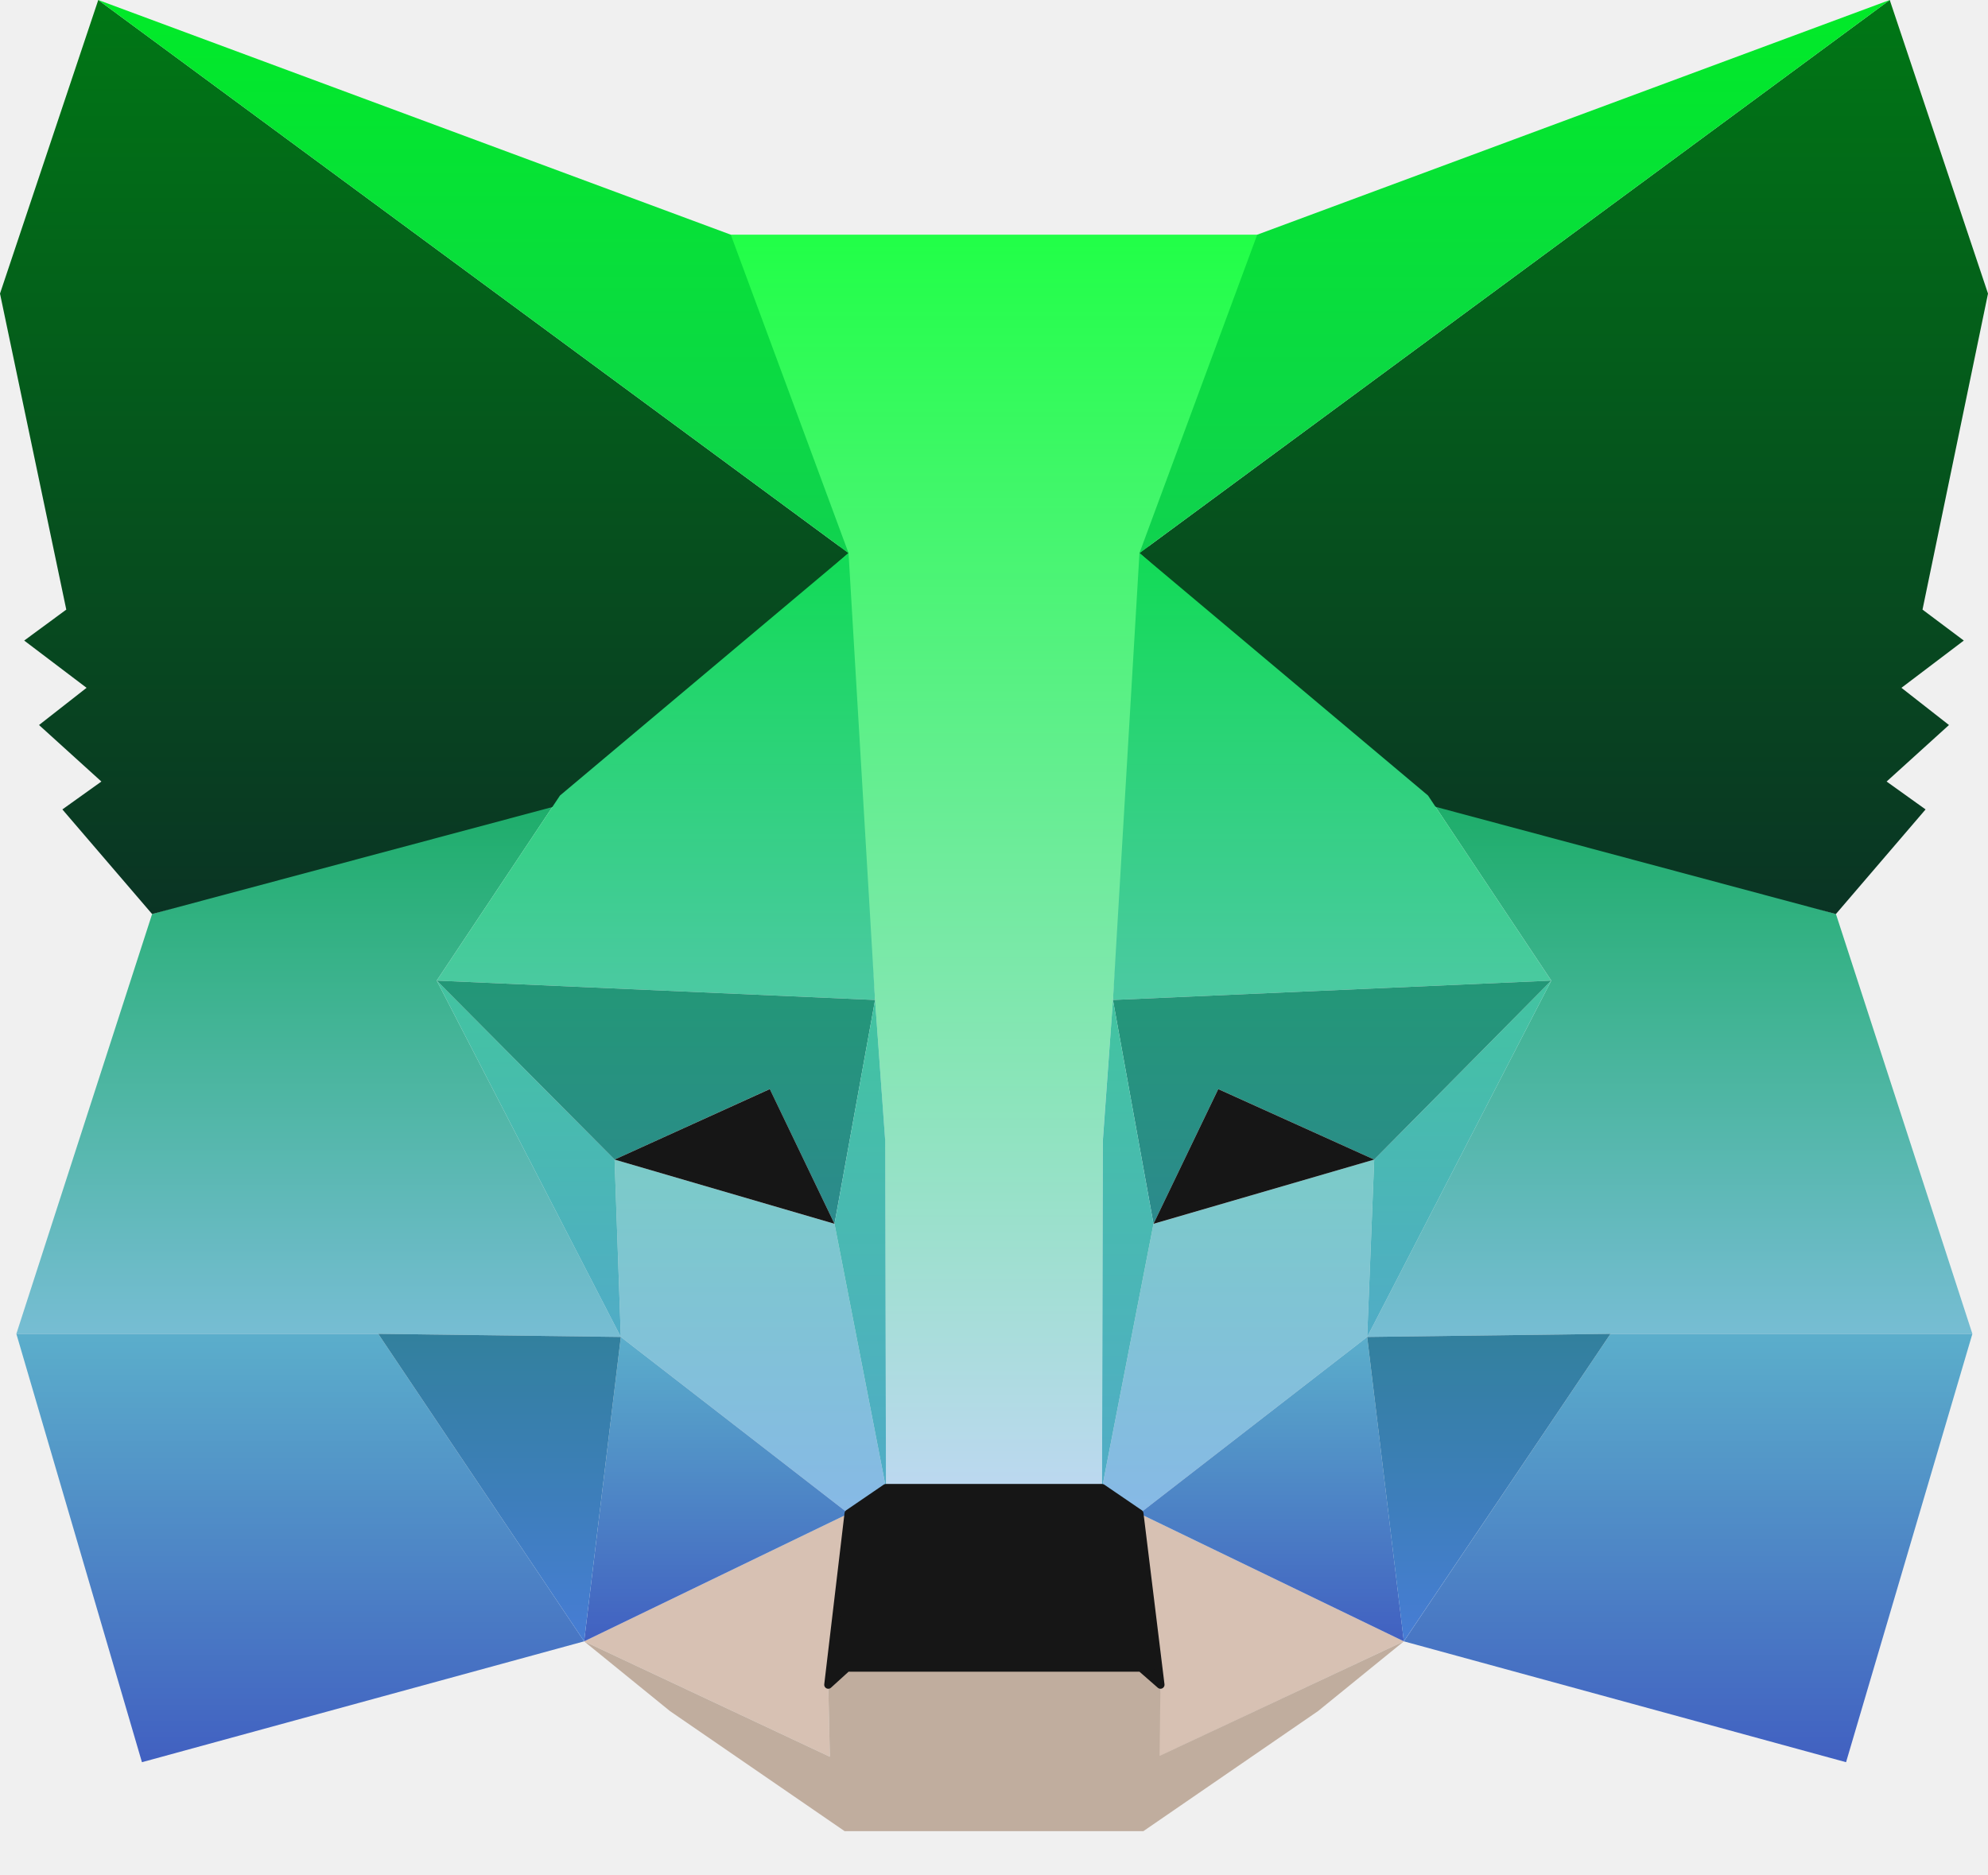
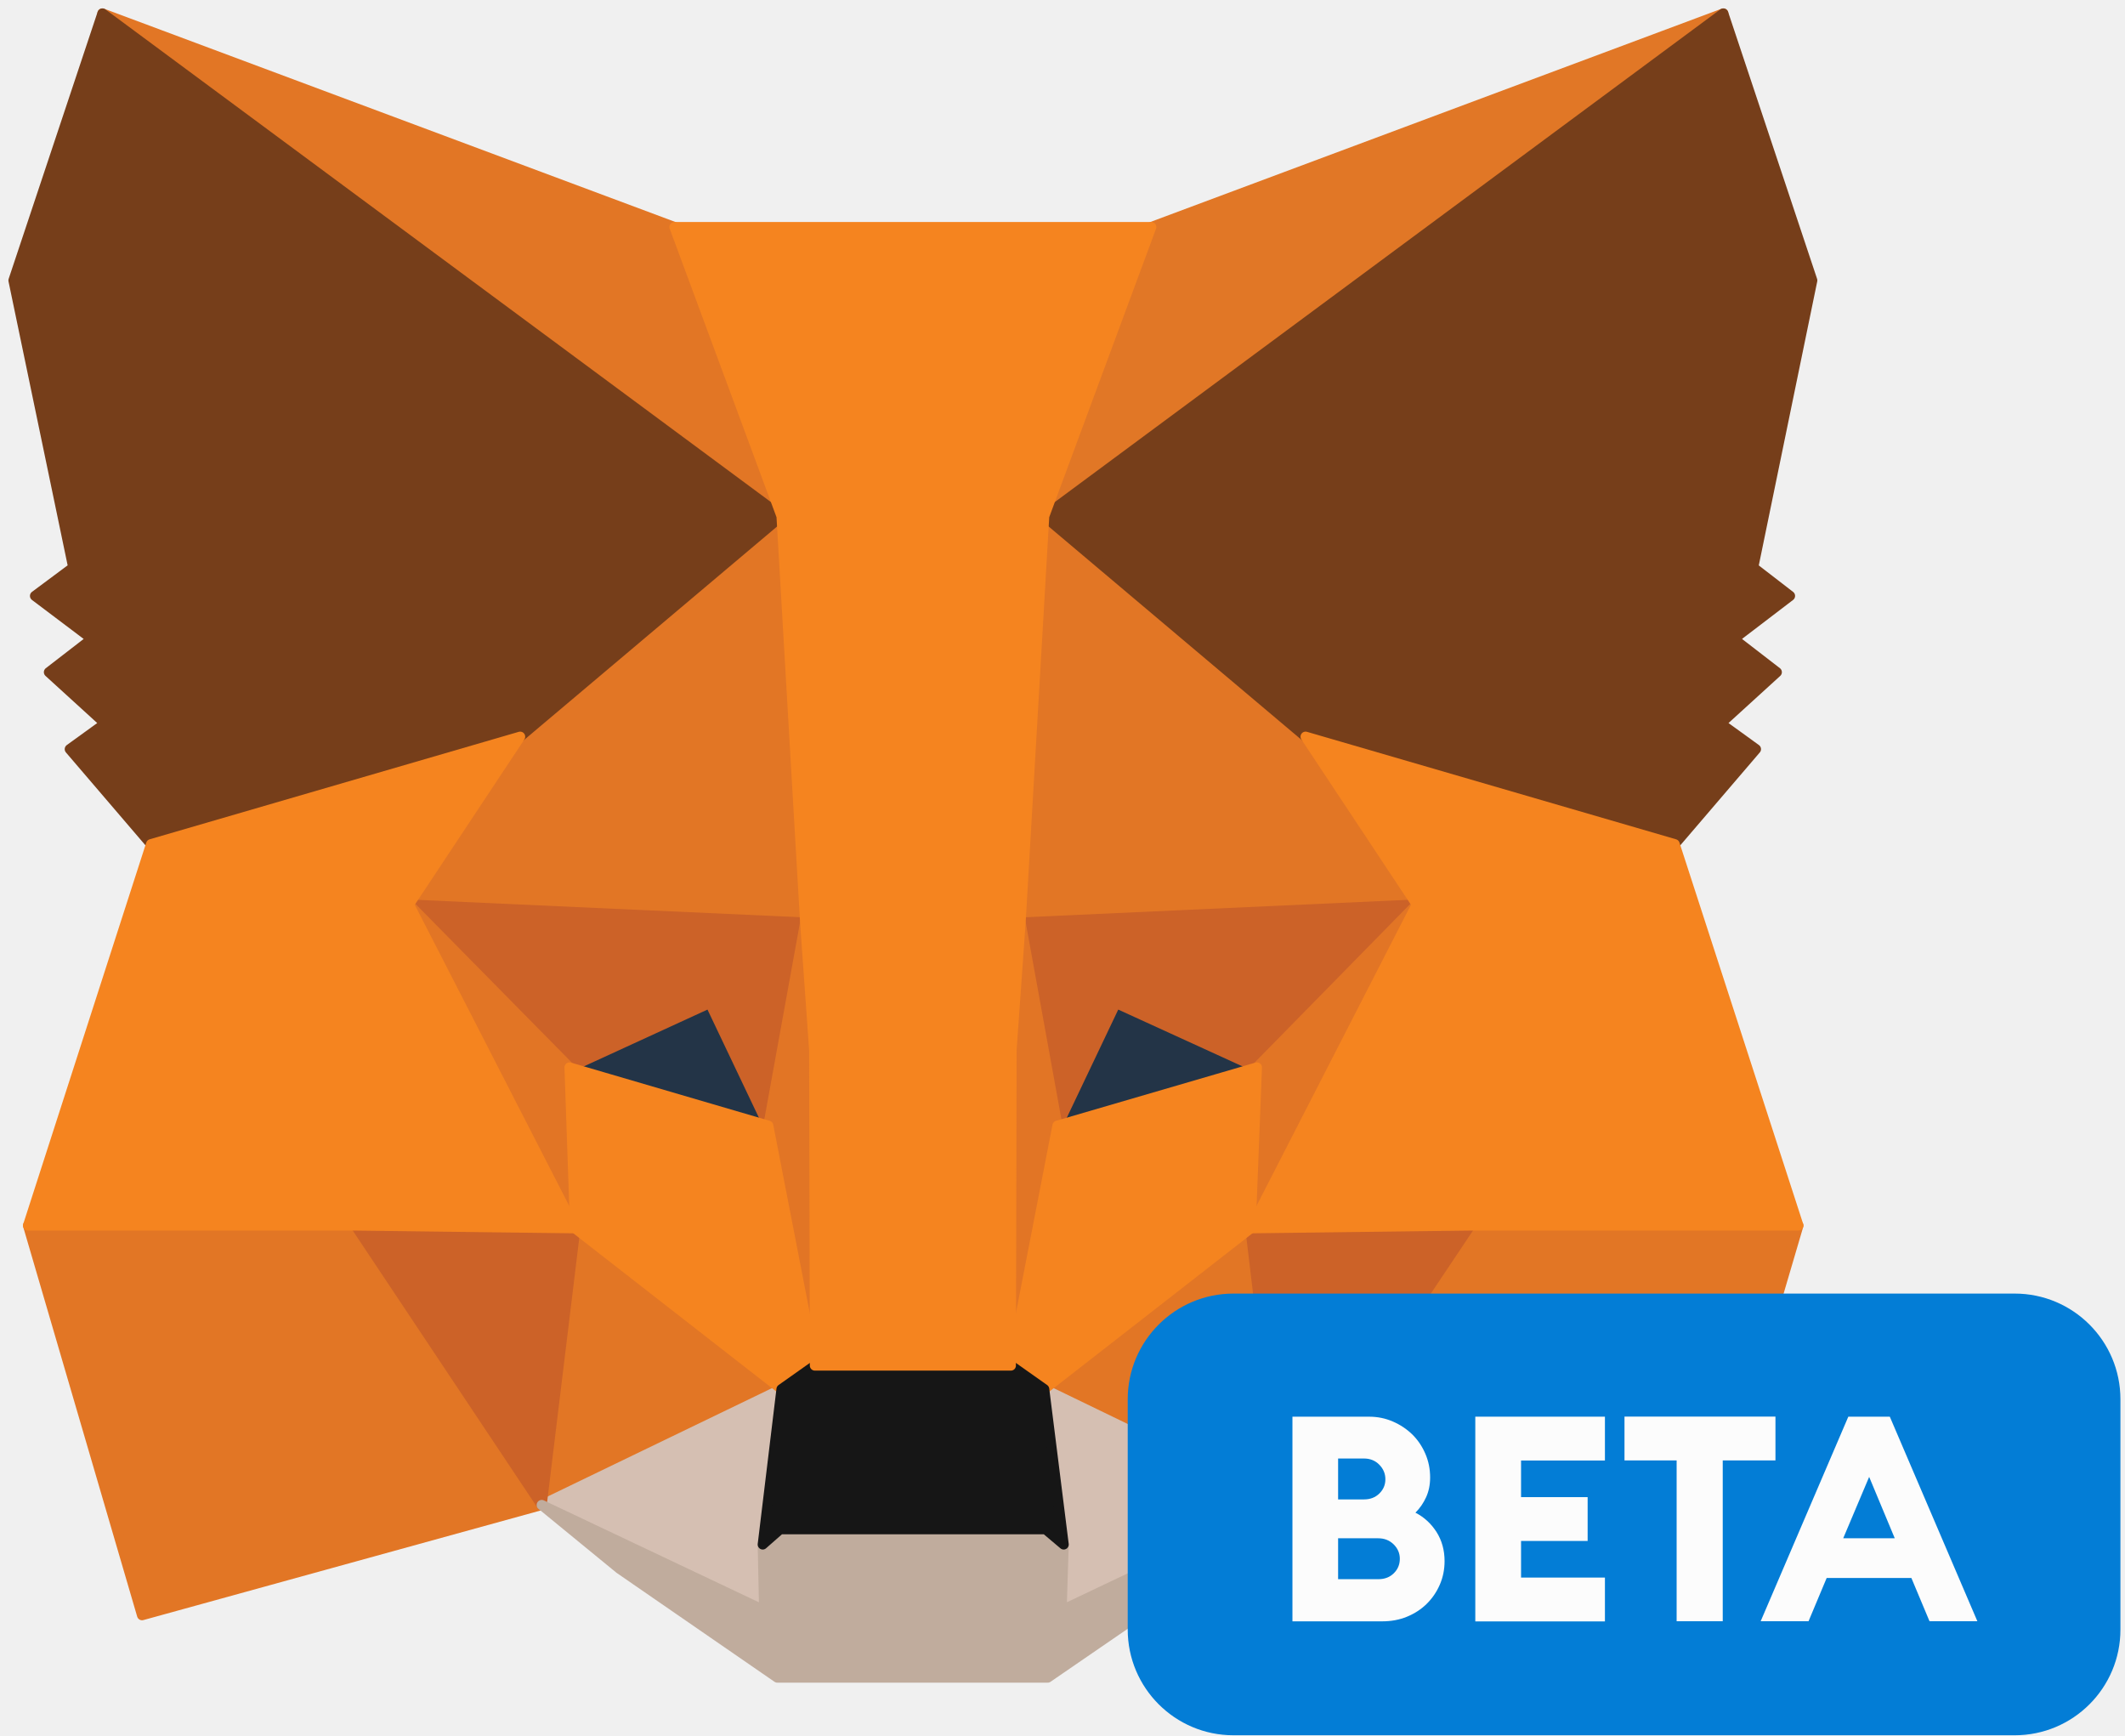
- <svg xmlns="http://www.w3.org/2000/svg" width="35" height="33" viewBox="0 0 35 33" fill="none">
-   <g clip-path="url(#clip0)">
-     <path d="M19.594 17.606L20.171 9.737L22.518 4.132H12.481L14.829 9.737L15.406 17.606L15.584 20.088L15.598 26.198H19.402L19.415 20.088L19.594 17.606Z" fill="url(#paint0_linear)" />
-     <path d="M32.323 16.093L25.141 14.006L27.311 17.265L24.07 23.539L28.354 23.484H34.725L32.323 16.093Z" fill="url(#paint1_linear)" />
-     <path d="M9.859 14.006L2.678 16.093L0.288 23.484H6.659L10.93 23.539L7.689 17.265L9.859 14.006Z" fill="url(#paint2_linear)" />
-     <path d="M20.308 21.548L19.402 26.198L20.061 26.648L24.07 23.539L24.194 20.416L20.308 21.548Z" fill="url(#paint3_linear)" />
-     <path d="M10.82 20.416L10.93 23.539L14.939 26.648L15.598 26.198L14.692 21.548L10.82 20.416Z" fill="url(#paint4_linear)" />
-     <path d="M33.847 10.733L35 5.169L33.27 0L20.061 9.737L24.99 14.129L32.322 16.093L33.901 14.251L33.215 13.76L34.313 12.765L33.476 12.11L34.574 11.278L33.847 10.733Z" fill="url(#paint5_linear)" />
-     <path d="M0 5.169L1.167 10.733L0.426 11.278L1.524 12.11L0.687 12.765L1.785 13.76L1.098 14.251L2.678 16.093L10.024 14.129L14.939 9.737L1.73 0L0 5.169Z" fill="url(#paint6_linear)" />
-     <path d="M7.689 17.265L10.82 20.416L10.93 23.539L7.689 17.265Z" fill="url(#paint7_linear)" />
-     <path d="M27.311 17.265L24.07 23.539L24.194 20.416L27.311 17.265Z" fill="url(#paint8_linear)" />
-     <path d="M24.716 28.898L20.061 26.648L20.431 29.662L20.39 30.93L24.716 28.898Z" fill="#D7C1B3" />
-     <path d="M10.284 28.898L14.61 30.93L14.582 29.662L14.939 26.648L10.284 28.898Z" fill="#D7C1B3" />
-     <path d="M28.354 23.484L24.716 28.898L32.501 31.026L34.725 23.484H28.354Z" fill="url(#paint9_linear)" />
-     <path d="M0.288 23.484L2.499 31.026L10.284 28.898L6.659 23.484H0.288Z" fill="url(#paint10_linear)" />
-     <path d="M1.73 0L14.939 9.737L12.866 4.132L1.73 0Z" fill="url(#paint11_linear)" />
-     <path d="M22.134 4.132L20.061 9.737L33.27 0L22.134 4.132Z" fill="url(#paint12_linear)" />
-     <path d="M9.859 14.006L7.689 17.265L15.406 17.606L14.939 9.737L9.859 14.006Z" fill="url(#paint13_linear)" />
-     <path d="M25.141 14.006L20.061 9.737L19.594 17.606L27.311 17.265L25.141 14.006Z" fill="url(#paint14_linear)" />
-     <path d="M10.284 28.898L14.939 26.648L10.93 23.539L10.284 28.898Z" fill="url(#paint15_linear)" />
-     <path d="M20.061 26.648L24.716 28.898L24.07 23.539L20.061 26.648Z" fill="url(#paint16_linear)" />
-     <path d="M10.284 28.898L10.93 23.539L6.659 23.484L10.284 28.898Z" fill="url(#paint17_linear)" />
-     <path d="M24.07 23.539L24.715 28.898L28.354 23.484L24.07 23.539Z" fill="url(#paint18_linear)" />
-     <path d="M27.311 17.265L19.594 17.606L20.308 21.547L21.448 19.174L24.194 20.416L27.311 17.265Z" fill="url(#paint19_linear)" />
-     <path d="M10.82 20.416L13.552 19.174L14.692 21.547L15.406 17.606L7.689 17.265L10.82 20.416Z" fill="url(#paint20_linear)" />
-     <path fill-rule="evenodd" clip-rule="evenodd" d="M19.416 20.088L20.308 21.548L19.594 17.606L19.416 20.088ZM20.308 21.548L19.416 20.088L19.402 26.198L20.308 21.548Z" fill="url(#paint21_linear)" />
-     <path fill-rule="evenodd" clip-rule="evenodd" d="M15.406 17.606L14.692 21.548V21.548L15.598 26.198L15.585 20.088L14.692 21.548L15.585 20.088L15.406 17.606Z" fill="url(#paint22_linear)" />
-     <path d="M20.415 30.914L20.431 29.662L20.088 29.362H14.912L14.582 29.662L14.61 30.93L10.284 28.898L11.795 30.126L14.87 32.24H20.13L23.205 30.126L24.716 28.898L20.415 30.914Z" fill="#C0AD9E" />
-     <path d="M20.061 26.648L19.402 26.198H15.598L14.939 26.648L14.582 29.662L14.912 29.362H20.088L20.431 29.662L20.061 26.648Z" fill="#161616" stroke="#161616" stroke-width="0.142" stroke-miterlimit="10" stroke-linejoin="round" />
-     <path d="M21.448 19.175L20.308 21.547L24.194 20.416L21.448 19.175Z" fill="#161616" />
-     <path d="M13.553 19.175L14.692 21.547L10.82 20.416L13.553 19.175Z" fill="#161616" />
-   </g>
-   <defs>
-     <linearGradient id="paint0_linear" x1="17.5" y1="4.132" x2="17.5" y2="26.198" gradientUnits="userSpaceOnUse">
-       <stop stop-color="#21FF47" />
-       <stop offset="1" stop-color="#BCD8F0" />
-     </linearGradient>
-     <linearGradient id="paint1_linear" x1="29.398" y1="14.006" x2="29.398" y2="23.539" gradientUnits="userSpaceOnUse">
-       <stop stop-color="#1CAD68" />
-       <stop offset="1" stop-color="#77BDD4" />
-     </linearGradient>
-     <linearGradient id="paint2_linear" x1="5.609" y1="14.006" x2="5.609" y2="23.539" gradientUnits="userSpaceOnUse">
-       <stop stop-color="#1CAD68" />
-       <stop offset="1" stop-color="#77BDD4" />
-     </linearGradient>
-     <linearGradient id="paint3_linear" x1="21.798" y1="20.416" x2="21.798" y2="26.648" gradientUnits="userSpaceOnUse">
-       <stop stop-color="#7BCBC8" />
-       <stop offset="1" stop-color="#87B9E6" />
-     </linearGradient>
-     <linearGradient id="paint4_linear" x1="13.209" y1="20.416" x2="13.209" y2="26.648" gradientUnits="userSpaceOnUse">
-       <stop stop-color="#7BCBC8" />
-       <stop offset="1" stop-color="#87B9E6" />
-     </linearGradient>
-     <linearGradient id="paint5_linear" x1="27.53" y1="0" x2="27.53" y2="16.093" gradientUnits="userSpaceOnUse">
-       <stop stop-color="#007715" />
-       <stop offset="1" stop-color="#0A3424" />
-     </linearGradient>
-     <linearGradient id="paint6_linear" x1="7.47" y1="0" x2="7.47" y2="16.093" gradientUnits="userSpaceOnUse">
-       <stop stop-color="#007715" />
-       <stop offset="1" stop-color="#0A3424" />
-     </linearGradient>
-     <linearGradient id="paint7_linear" x1="9.309" y1="17.265" x2="9.309" y2="23.539" gradientUnits="userSpaceOnUse">
-       <stop stop-color="#42C4A0" />
-       <stop offset="1" stop-color="#51ACC7" />
-     </linearGradient>
-     <linearGradient id="paint8_linear" x1="25.69" y1="17.265" x2="25.69" y2="23.539" gradientUnits="userSpaceOnUse">
-       <stop stop-color="#42C4A0" />
-       <stop offset="1" stop-color="#51ACC7" />
-     </linearGradient>
-     <linearGradient id="paint9_linear" x1="29.721" y1="23.484" x2="29.721" y2="31.026" gradientUnits="userSpaceOnUse">
-       <stop stop-color="#5BAECB" />
-       <stop offset="1" stop-color="#4160C1" />
-     </linearGradient>
-     <linearGradient id="paint10_linear" x1="5.286" y1="23.484" x2="5.286" y2="31.026" gradientUnits="userSpaceOnUse">
-       <stop stop-color="#5BAECB" />
-       <stop offset="1" stop-color="#4160C1" />
-     </linearGradient>
-     <linearGradient id="paint11_linear" x1="8.335" y1="0" x2="8.335" y2="9.737" gradientUnits="userSpaceOnUse">
-       <stop stop-color="#01EA28" />
-       <stop offset="1" stop-color="#10D24F" />
-     </linearGradient>
-     <linearGradient id="paint12_linear" x1="26.665" y1="0" x2="26.665" y2="9.737" gradientUnits="userSpaceOnUse">
-       <stop stop-color="#01EA28" />
-       <stop offset="1" stop-color="#10D24F" />
-     </linearGradient>
-     <linearGradient id="paint13_linear" x1="11.548" y1="9.737" x2="11.548" y2="17.606" gradientUnits="userSpaceOnUse">
-       <stop stop-color="#12DB56" />
-       <stop offset="1" stop-color="#4CC9A3" />
-     </linearGradient>
-     <linearGradient id="paint14_linear" x1="23.452" y1="9.737" x2="23.452" y2="17.606" gradientUnits="userSpaceOnUse">
-       <stop stop-color="#12DB56" />
-       <stop offset="1" stop-color="#4CC9A3" />
-     </linearGradient>
-     <linearGradient id="paint15_linear" x1="12.612" y1="23.539" x2="12.612" y2="28.898" gradientUnits="userSpaceOnUse">
-       <stop stop-color="#5BAECB" />
-       <stop offset="1" stop-color="#4160C1" />
-     </linearGradient>
-     <linearGradient id="paint16_linear" x1="22.388" y1="23.539" x2="22.388" y2="28.898" gradientUnits="userSpaceOnUse">
-       <stop stop-color="#5BAECB" />
-       <stop offset="1" stop-color="#4160C1" />
-     </linearGradient>
-     <linearGradient id="paint17_linear" x1="8.795" y1="23.484" x2="8.795" y2="28.898" gradientUnits="userSpaceOnUse">
-       <stop stop-color="#32809D" />
-       <stop offset="1" stop-color="#477DD5" />
-     </linearGradient>
-     <linearGradient id="paint18_linear" x1="26.212" y1="23.484" x2="26.212" y2="28.898" gradientUnits="userSpaceOnUse">
-       <stop stop-color="#32809D" />
-       <stop offset="1" stop-color="#477DD5" />
-     </linearGradient>
-     <linearGradient id="paint19_linear" x1="23.452" y1="17.265" x2="23.452" y2="21.547" gradientUnits="userSpaceOnUse">
-       <stop stop-color="#239777" />
-       <stop offset="1" stop-color="#2C8A8D" />
-     </linearGradient>
-     <linearGradient id="paint20_linear" x1="11.548" y1="17.265" x2="11.548" y2="21.547" gradientUnits="userSpaceOnUse">
-       <stop stop-color="#239777" />
-       <stop offset="1" stop-color="#2C8A8D" />
-     </linearGradient>
-     <linearGradient id="paint21_linear" x1="19.855" y1="17.606" x2="19.855" y2="26.198" gradientUnits="userSpaceOnUse">
-       <stop stop-color="#42C4A0" />
-       <stop offset="1" stop-color="#51ACC7" />
-     </linearGradient>
-     <linearGradient id="paint22_linear" x1="15.145" y1="17.606" x2="15.145" y2="26.198" gradientUnits="userSpaceOnUse">
-       <stop stop-color="#42C4A0" />
-       <stop offset="1" stop-color="#51ACC7" />
-     </linearGradient>
-     <clipPath id="clip0">
-       <rect width="35" height="33" fill="white" />
-     </clipPath>
-   </defs>
+ <svg xmlns="http://www.w3.org/2000/svg" width="158" height="129" viewBox="0 0 158 129" fill="none">
+   <path d="M128.133 1L75.884 39.661L85.6 16.877L128.133 1Z" fill="#E17726" stroke="#E17726" stroke-width="0.75" stroke-linecap="round" stroke-linejoin="round" />
+   <path d="M7.615 1L59.399 40.021L50.148 16.877L7.615 1Z" fill="#E27625" stroke="#E27625" stroke-width="0.75" stroke-linecap="round" stroke-linejoin="round" />
+   <path d="M109.322 90.641L95.42 111.879L125.188 120.075L133.715 91.105L109.322 90.641Z" fill="#E27625" stroke="#E27625" stroke-width="0.75" stroke-linecap="round" stroke-linejoin="round" />
+   <path d="M2.085 91.105L10.561 120.075L40.277 111.879L26.426 90.641L2.085 91.105Z" fill="#E27625" stroke="#E27625" stroke-width="0.75" stroke-linecap="round" stroke-linejoin="round" />
+   <path d="M38.675 54.764L30.406 67.238L59.864 68.579L58.882 36.877L38.675 54.764Z" fill="#E27625" stroke="#E27625" stroke-width="0.75" stroke-linecap="round" stroke-linejoin="round" />
+   <path d="M97.074 54.764L76.557 36.516L75.885 68.579L105.343 67.238L97.074 54.764Z" fill="#E27625" stroke="#E27625" stroke-width="0.75" stroke-linecap="round" stroke-linejoin="round" />
+   <path d="M40.277 111.879L58.106 103.27L42.757 91.311L40.277 111.879Z" fill="#E27625" stroke="#E27625" stroke-width="0.75" stroke-linecap="round" stroke-linejoin="round" />
+   <path d="M77.641 103.27L95.419 111.879L92.99 91.311L77.641 103.27Z" fill="#E27625" stroke="#E27625" stroke-width="0.75" stroke-linecap="round" stroke-linejoin="round" />
+   <path d="M95.42 111.879L77.642 103.27L79.089 114.817L78.934 119.714L95.42 111.879Z" fill="#D5BFB2" stroke="#D5BFB2" stroke-width="0.75" stroke-linecap="round" stroke-linejoin="round" />
+   <path d="M40.277 111.879L56.815 119.714L56.712 114.817L58.107 103.27L40.277 111.879Z" fill="#D5BFB2" stroke="#D5BFB2" stroke-width="0.75" stroke-linecap="round" stroke-linejoin="round" />
+   <path d="M57.125 83.682L42.344 79.352L52.784 74.558L57.125 83.682Z" fill="#233447" stroke="#233447" stroke-width="0.75" stroke-linecap="round" stroke-linejoin="round" />
+   <path d="M78.623 83.682L82.964 74.558L93.456 79.352L78.623 83.682Z" fill="#233447" stroke="#233447" stroke-width="0.75" stroke-linecap="round" stroke-linejoin="round" />
+   <path d="M40.277 111.879L42.861 90.641L26.427 91.105L40.277 111.879Z" fill="#CC6228" stroke="#CC6228" stroke-width="0.75" stroke-linecap="round" stroke-linejoin="round" />
+   <path d="M92.887 90.641L95.419 111.879L109.321 91.105L92.887 90.641Z" fill="#CC6228" stroke="#CC6228" stroke-width="0.75" stroke-linecap="round" stroke-linejoin="round" />
+   <path d="M105.342 67.239L75.884 68.579L78.623 83.682L82.965 74.558L93.456 79.352L105.342 67.239Z" fill="#CC6228" stroke="#CC6228" stroke-width="0.75" stroke-linecap="round" stroke-linejoin="round" />
+   <path d="M42.344 79.352L52.783 74.558L57.125 83.682L59.864 68.579L30.406 67.239L42.344 79.352Z" fill="#CC6228" stroke="#CC6228" stroke-width="0.75" stroke-linecap="round" stroke-linejoin="round" />
+   <path d="M30.406 67.239L42.758 91.311L42.344 79.352L30.406 67.239Z" fill="#E27525" stroke="#E27525" stroke-width="0.75" stroke-linecap="round" stroke-linejoin="round" />
+   <path d="M93.456 79.352L92.991 91.311L105.343 67.239L93.456 79.352Z" fill="#E27525" stroke="#E27525" stroke-width="0.75" stroke-linecap="round" stroke-linejoin="round" />
+   <path d="M59.864 68.579L57.125 83.682L60.587 101.518L61.363 78.012L59.864 68.579Z" fill="#E27525" stroke="#E27525" stroke-width="0.75" stroke-linecap="round" stroke-linejoin="round" />
+   <path d="M75.885 68.579L74.438 77.96L75.161 101.518L78.624 83.682L75.885 68.579Z" fill="#E27525" stroke="#E27525" stroke-width="0.75" stroke-linecap="round" stroke-linejoin="round" />
+   <path d="M78.624 83.682L75.161 101.517L77.642 103.27L92.991 91.311L93.456 79.352L78.624 83.682Z" fill="#F5841F" stroke="#F5841F" stroke-width="0.75" stroke-linecap="round" stroke-linejoin="round" />
+   <path d="M42.344 79.352L42.758 91.311L58.107 103.27L60.587 101.517L57.125 83.682L42.344 79.352Z" fill="#F5841F" stroke="#F5841F" stroke-width="0.75" stroke-linecap="round" stroke-linejoin="round" />
+   <path d="M78.934 119.714L79.089 114.817L77.745 113.683H58.004L56.712 114.817L56.815 119.714L40.277 111.879L46.065 116.621L57.797 124.714H77.9L89.684 116.621L95.42 111.879L78.934 119.714Z" fill="#C0AC9D" stroke="#C0AC9D" stroke-width="0.75" stroke-linecap="round" stroke-linejoin="round" />
+   <path d="M77.642 103.27L75.161 101.517H60.587L58.106 103.27L56.711 114.817L58.003 113.683H77.745L79.089 114.817L77.642 103.27Z" fill="#161616" stroke="#161616" stroke-width="0.75" stroke-linecap="round" stroke-linejoin="round" />
+   <path d="M130.356 42.186L134.749 20.846L128.133 1L77.642 38.372L97.074 54.764L124.516 62.754L130.562 55.692L127.927 53.785L132.113 49.97L128.909 47.496L133.095 44.3L130.356 42.186Z" fill="#763E1A" stroke="#763E1A" stroke-width="0.75" stroke-linecap="round" stroke-linejoin="round" />
+   <path d="M1 20.846L5.445 42.186L2.602 44.3L6.84 47.496L3.636 49.97L7.822 53.785L5.186 55.692L11.233 62.754L38.675 54.764L58.107 38.372L7.615 1L1 20.846Z" fill="#763E1A" stroke="#763E1A" stroke-width="0.75" stroke-linecap="round" stroke-linejoin="round" />
+   <path d="M124.516 62.754L97.074 54.764L105.343 67.238L92.991 91.311L109.322 91.105H133.715L124.516 62.754Z" fill="#F5841F" stroke="#F5841F" stroke-width="0.75" stroke-linecap="round" stroke-linejoin="round" />
+   <path d="M38.675 54.764L11.232 62.754L2.085 91.105H26.427L42.758 91.311L30.406 67.238L38.675 54.764Z" fill="#F5841F" stroke="#F5841F" stroke-width="0.75" stroke-linecap="round" stroke-linejoin="round" />
+   <path d="M75.885 68.579L77.642 38.372L85.601 16.877H50.148L58.107 38.372L59.864 68.579L60.536 78.063L60.588 101.517H75.162L75.213 78.063L75.885 68.579Z" fill="#F5841F" stroke="#F5841F" stroke-width="0.75" stroke-linecap="round" stroke-linejoin="round" />
+   <path d="M149.801 129H91.708C87.37 129 83.849 125.479 83.849 121.141V104.024C83.849 99.685 87.37 96.165 91.708 96.165H149.801C154.139 96.165 157.66 99.685 157.66 104.024V121.141C157.66 125.485 154.139 129 149.801 129Z" fill="#037DD6" />
+   <path d="M96.09 105.317H101.808C102.42 105.317 103.007 105.436 103.556 105.673C104.106 105.91 104.586 106.229 105.005 106.634C105.417 107.04 105.741 107.521 105.978 108.07C106.216 108.62 106.334 109.206 106.334 109.837C106.334 110.38 106.234 110.867 106.035 111.304C105.835 111.741 105.573 112.122 105.242 112.452C105.885 112.783 106.403 113.258 106.809 113.888C107.208 114.519 107.408 115.237 107.408 116.054C107.408 116.685 107.289 117.265 107.052 117.808C106.815 118.352 106.49 118.826 106.078 119.232C105.666 119.638 105.173 119.956 104.611 120.187C104.049 120.418 103.438 120.53 102.782 120.53H96.097V105.317H96.09ZM101.421 111.466C101.877 111.466 102.258 111.323 102.557 111.029C102.857 110.736 103.007 110.386 103.007 109.968C103.007 109.556 102.857 109.194 102.557 108.888C102.258 108.582 101.877 108.426 101.421 108.426H99.492V111.466H101.421ZM102.495 117.396C102.951 117.396 103.332 117.253 103.631 116.959C103.931 116.666 104.081 116.304 104.081 115.88C104.081 115.468 103.925 115.105 103.619 114.806C103.313 114.506 102.932 114.356 102.47 114.356H99.492V117.396H102.495Z" fill="#FCFCFC" />
+   <path d="M109.693 105.316H119.331V108.575H113.095V111.297H118.045V114.555H113.095V117.277H119.331V120.536H109.693V105.316Z" fill="#FCFCFC" />
+   <path d="M124.663 108.568H120.786V105.31H132.01V108.568H128.09V120.523H124.663V108.568Z" fill="#FCFCFC" />
+   <path d="M137.428 105.316H140.512L147.023 120.523H143.465L142.117 117.308H135.818L134.47 120.523H130.911L137.428 105.316ZM137.048 114.356H140.881L138.977 109.792L137.048 114.356Z" fill="#FCFCFC" />
</svg>
